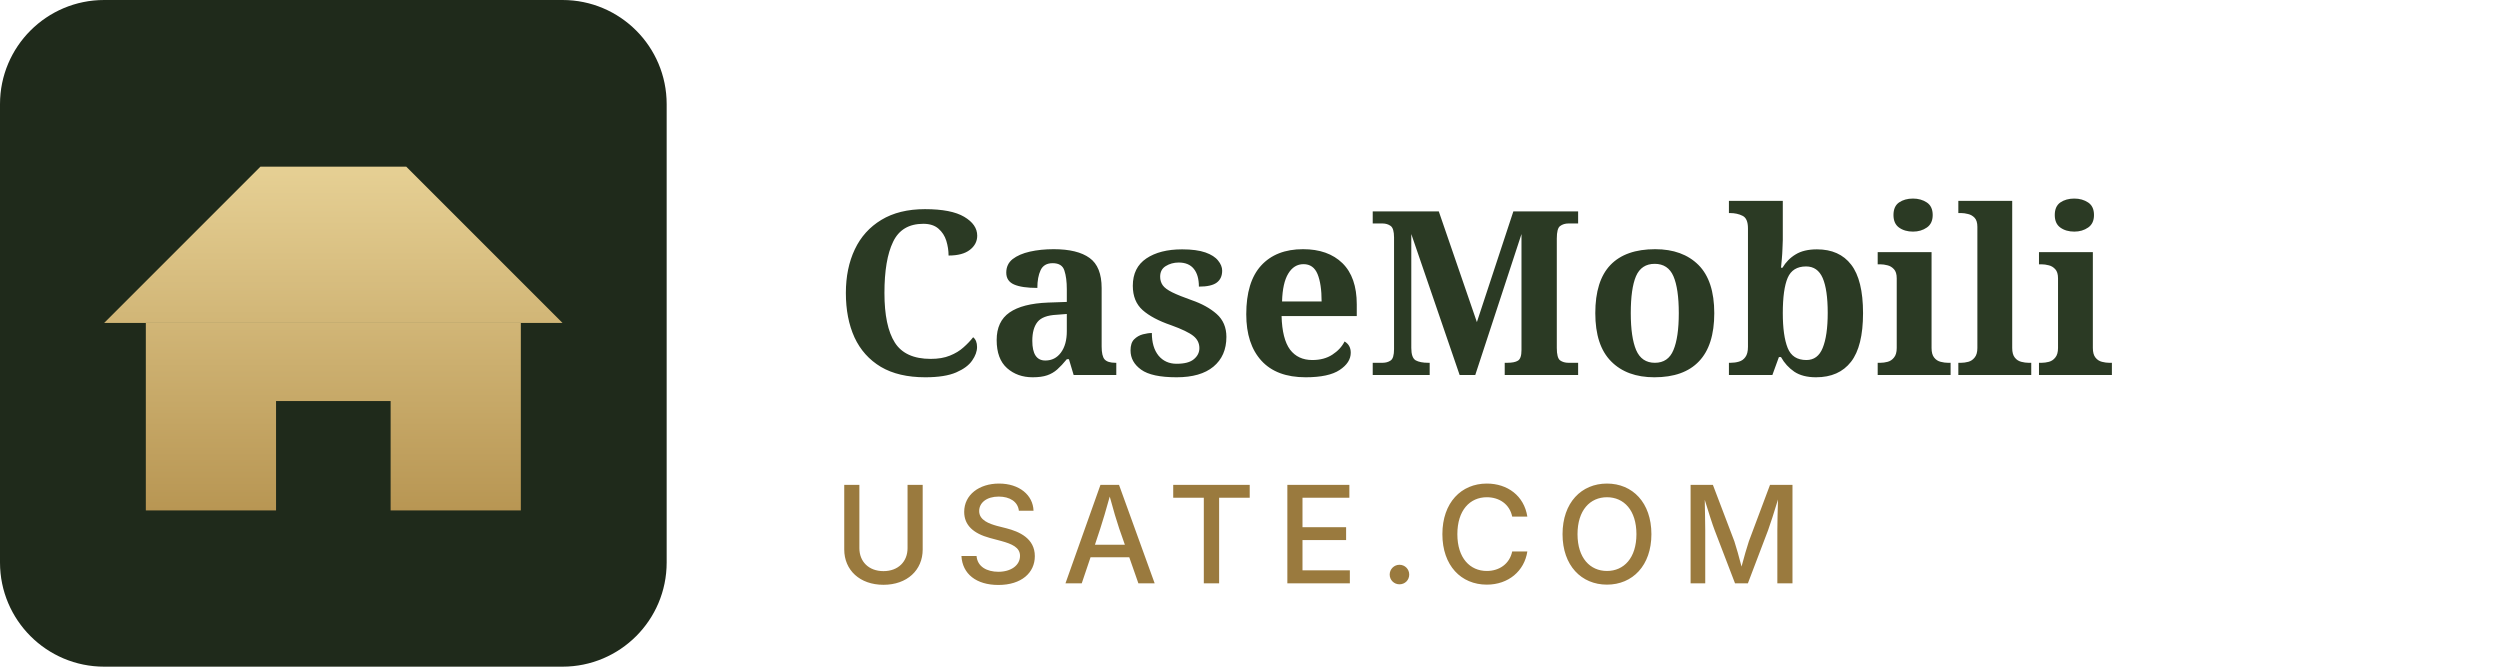
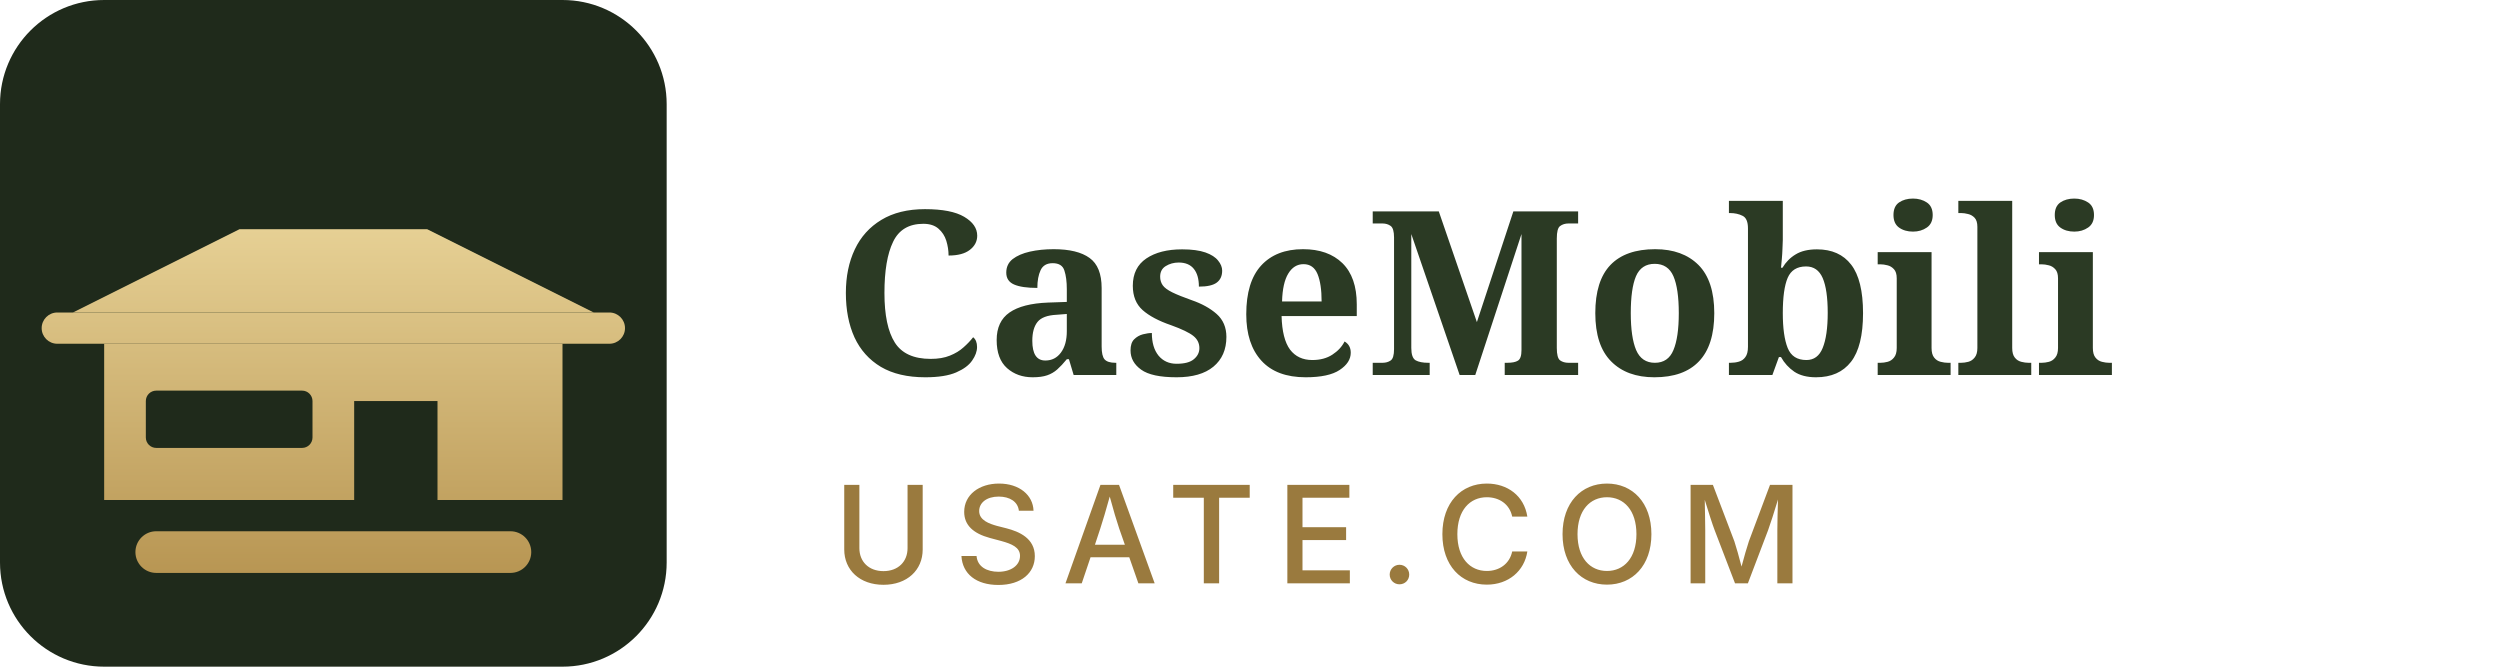
<svg xmlns="http://www.w3.org/2000/svg" viewBox="0 0 240 64" role="img" aria-label="CaseMobiliUsate.com">
  <defs>
-     <linearGradient id="cmu" x1="32" y1="16" x2="32" y2="49" gradientUnits="userSpaceOnUse">
+     <linearGradient id="cmu" x1="32" y1="22" x2="32" y2="55" gradientUnits="userSpaceOnUse">
      <stop offset="0" stop-color="#E6D094" />
      <stop offset="1" stop-color="#B89653" />
    </linearGradient>
  </defs>
  <rect x="0" y="0" width="64" height="64" rx="10" fill="#1F2A1B" />
-   <path d="M25 16 H39 L54 31 H10 Z" fill="url(#cmu)" />
-   <path d="M14 31 H50 V49 H37.5 V38.5 H26.5 V49 H14 Z" fill="url(#cmu)" />
+   <path d="M23 22 H41 L57 30 H7 Z" fill="url(#cmu)" />
+   <rect x="4" y="30" width="56" height="3" rx="1.5" fill="url(#cmu)" />
+   <path d="M10 33 H54 V48 H42 V38.5 H34 V48 H10 Z" fill="url(#cmu)" />
+   <rect x="14" y="37.5" width="16" height="5.5" rx="1" fill="#1F2A1B" />
+   <rect x="13" y="51" width="38" height="4" rx="2" fill="url(#cmu)" />
  <text x="80" y="36" font-family="Cormorant Garamond, Lora, Georgia, serif" font-weight="600" font-size="22" fill="#2B3A24">CaseMobili</text>
  <text x="80" y="56" font-family="Inter, sans-serif" font-weight="500" font-size="13" letter-spacing="2" fill="#9A7A3E">USATE.COM</text>
</svg>
